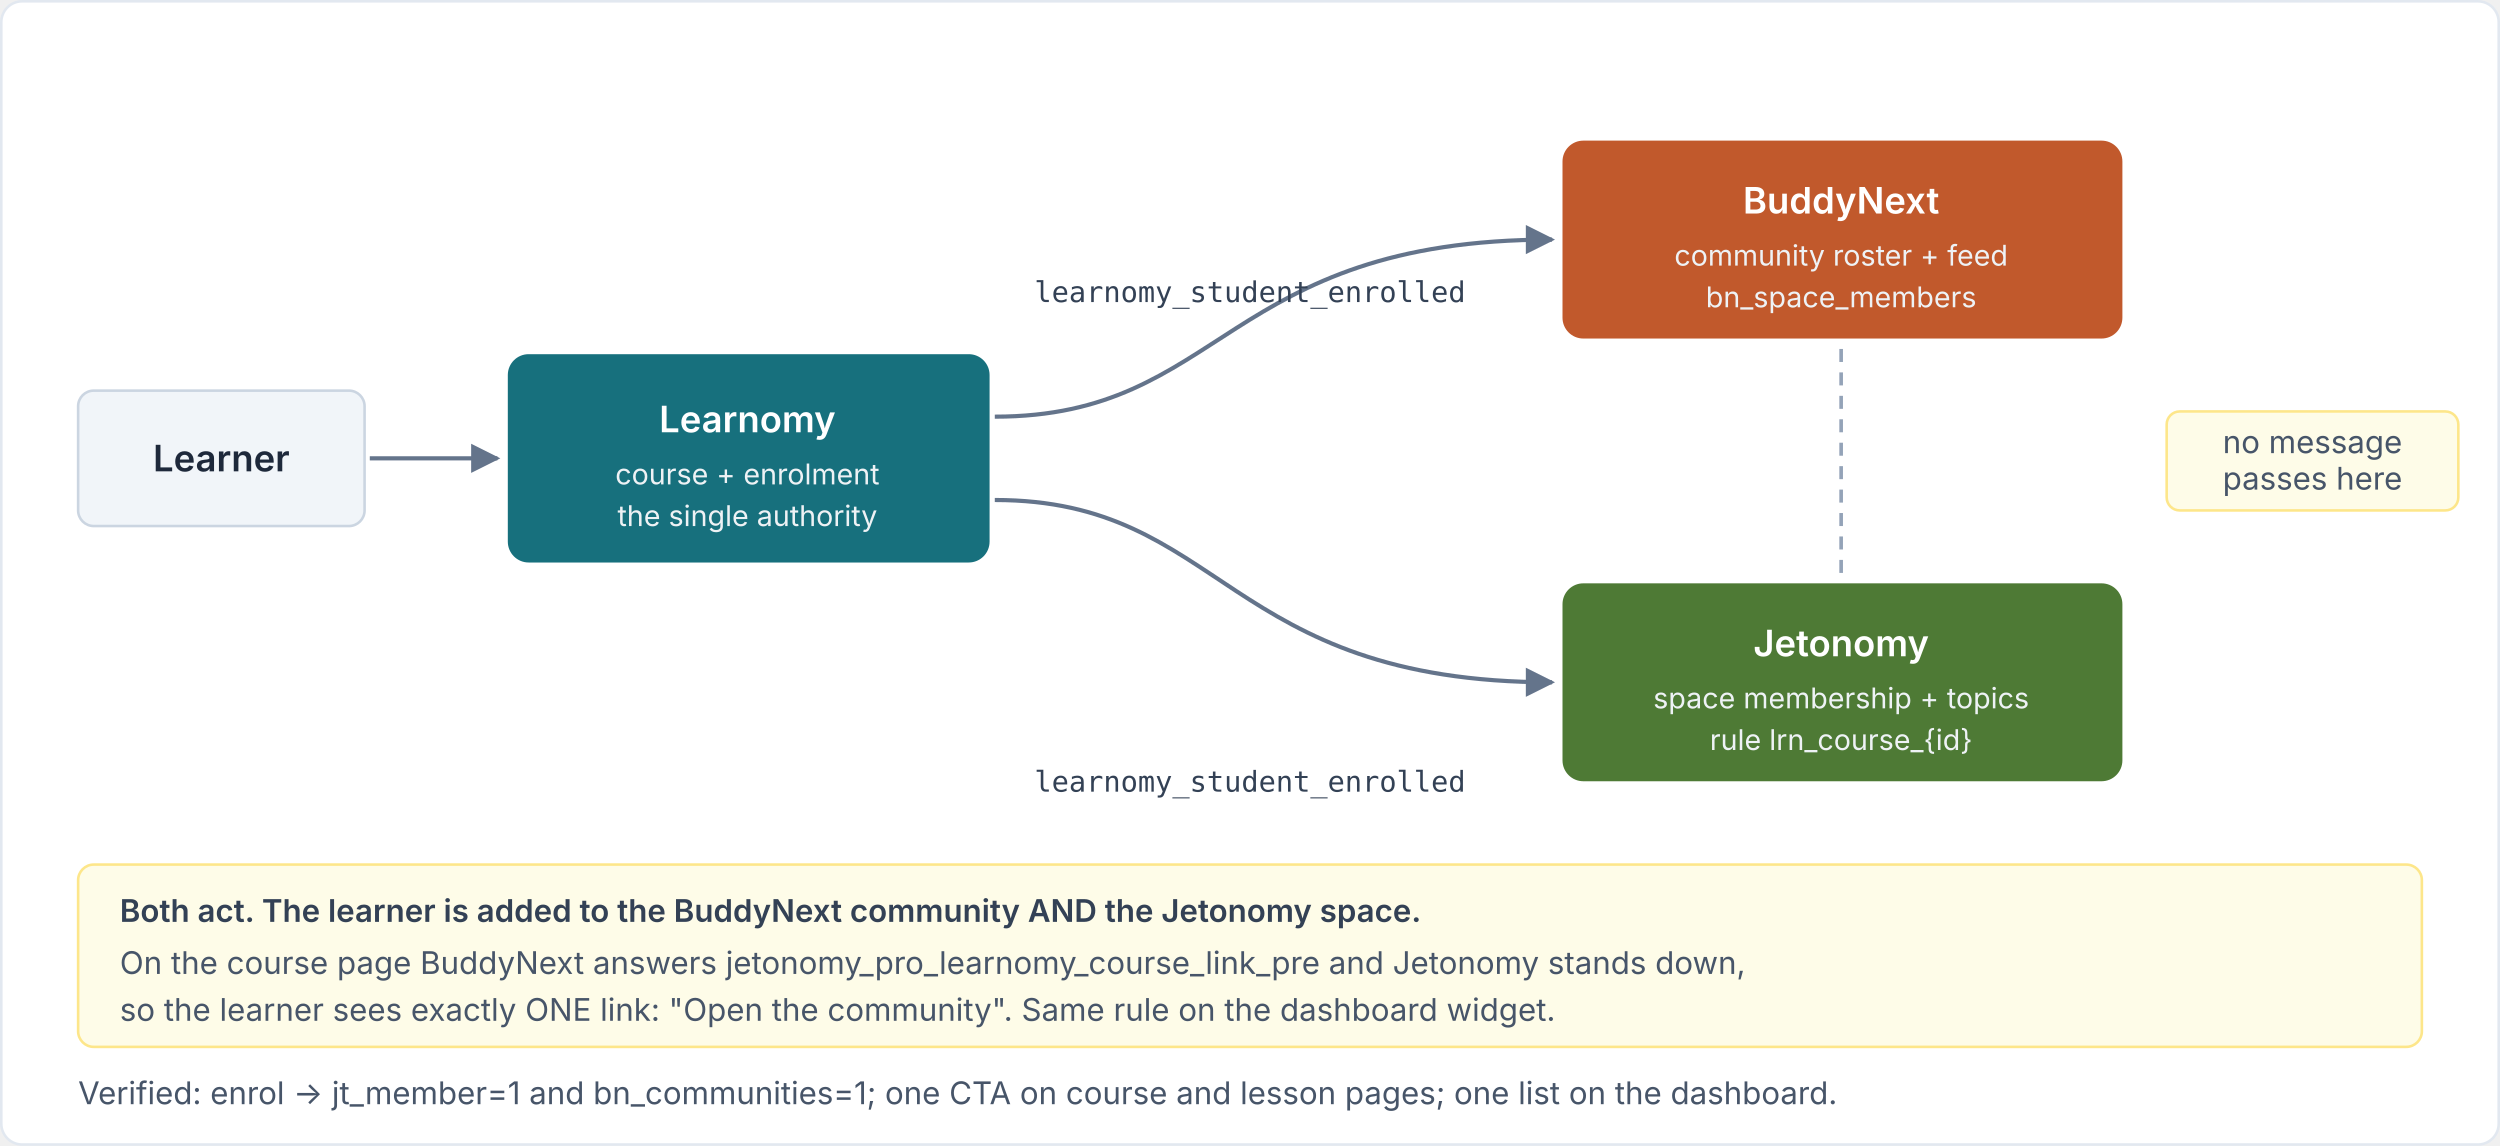
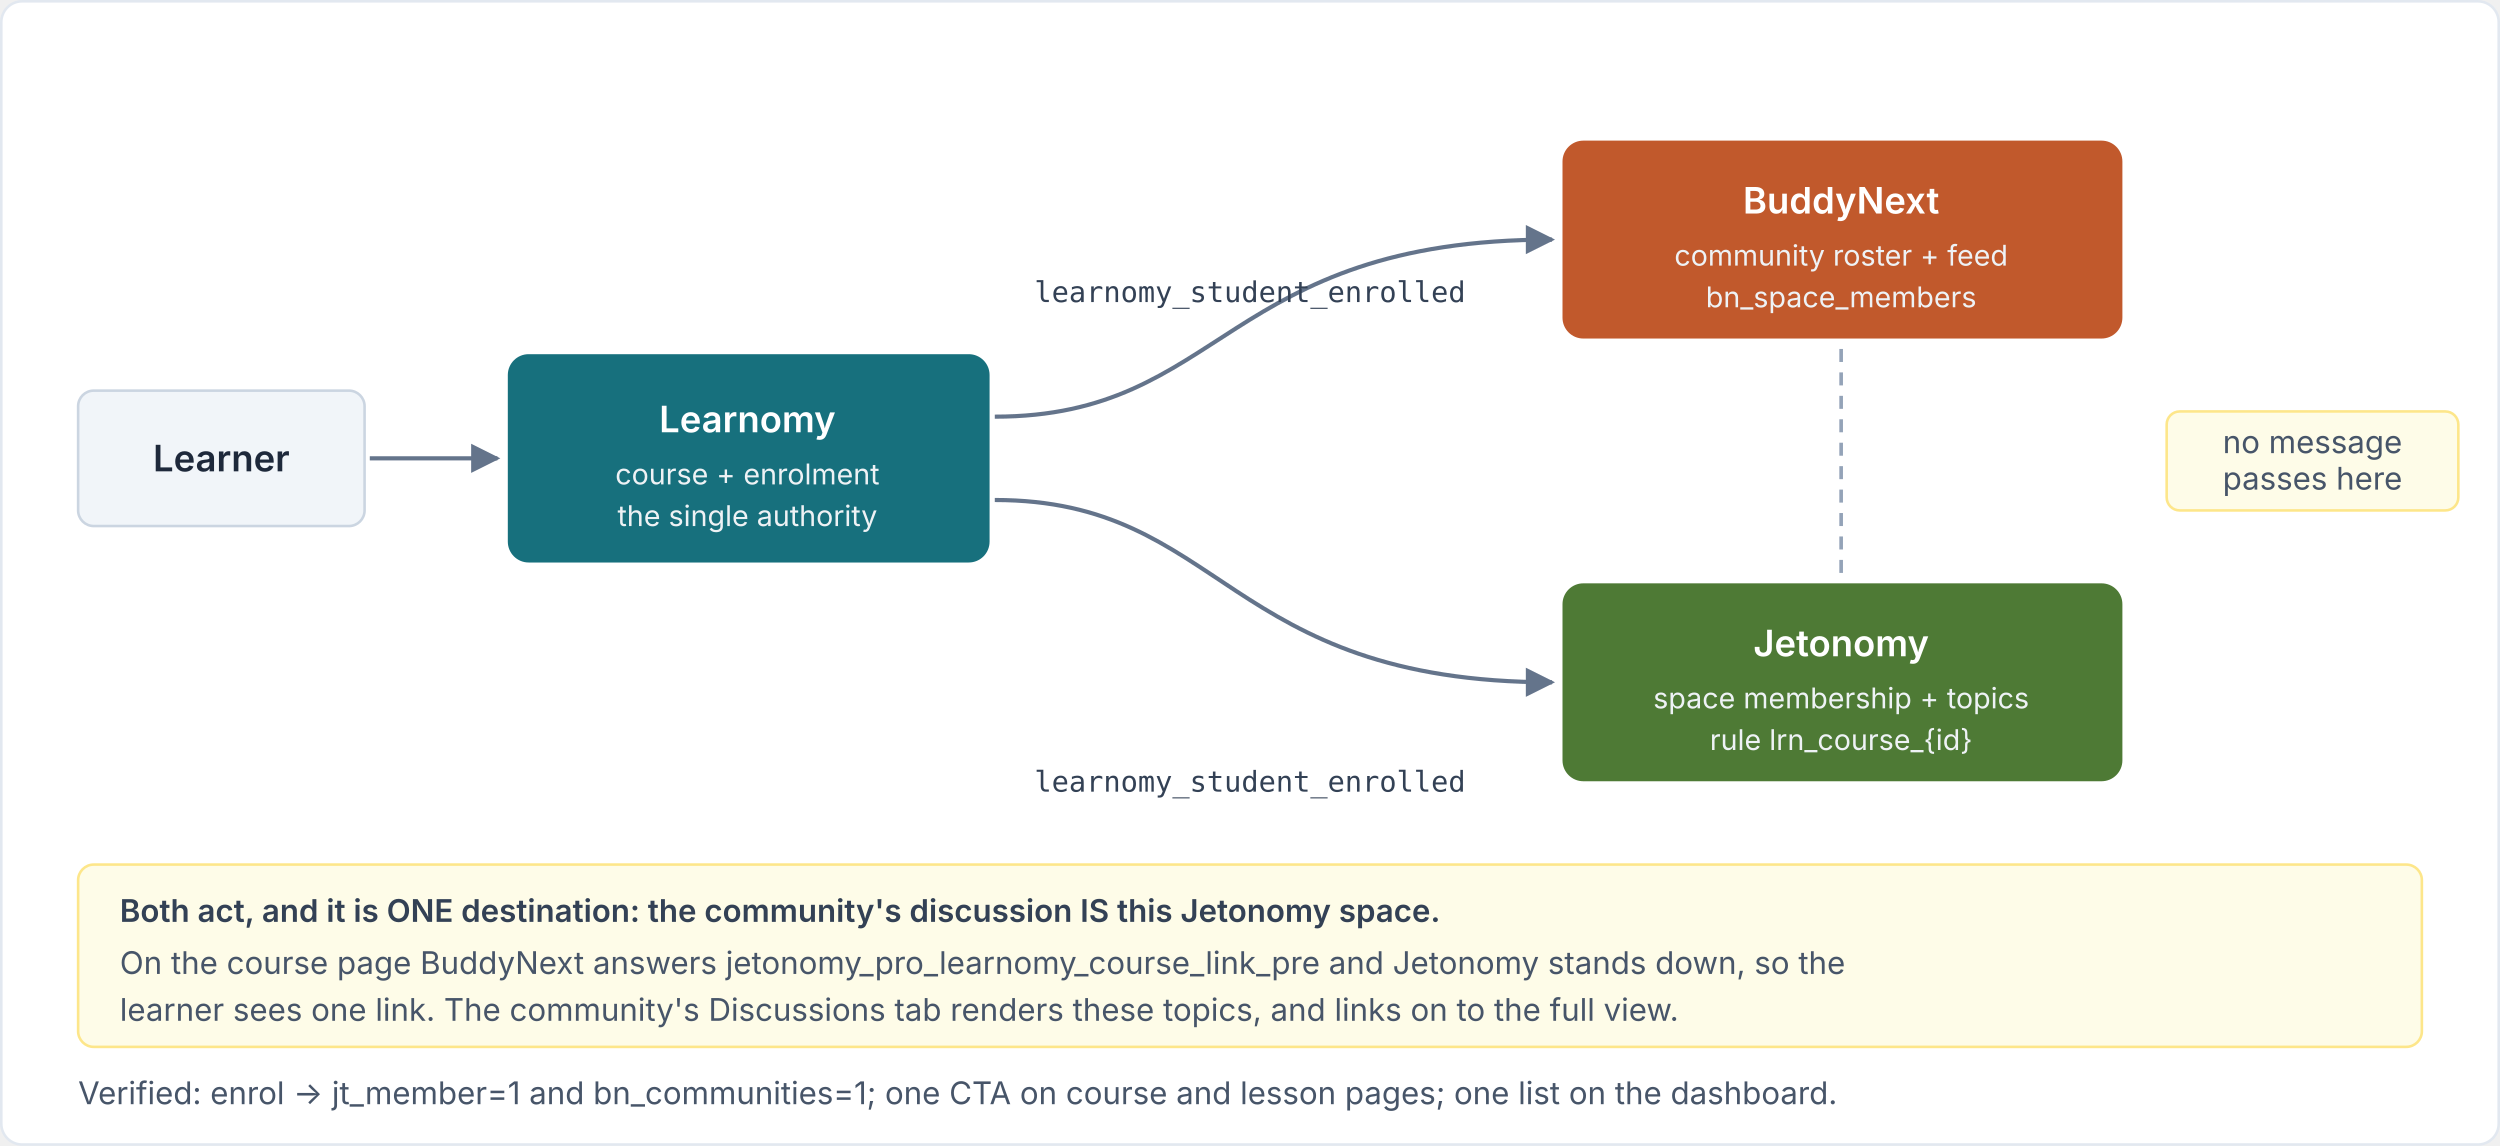
<svg xmlns="http://www.w3.org/2000/svg" viewBox="0 0 960 440" width="960" height="440" role="img" aria-labelledby="t d">
  <style>
    .bg    { fill: #ffffff; stroke: #e2e8f0; }
    .lrn   { fill: #17707d; }
    .bn    { fill: #c1592c; }
    .jt    { fill: #4e7a35; }
    .actor { fill: #f1f5f9; stroke: #cbd5e1; }
    .note  { fill: #fefce8; stroke: #fde68a; }
    .n     { font: 600 14px system-ui, -apple-system, "Segoe UI", sans-serif; fill: #ffffff; }
    .na    { font: 600 14px system-ui, -apple-system, "Segoe UI", sans-serif; fill: #1e293b; }
    .sub   { font: 400 11px system-ui, -apple-system, "Segoe UI", sans-serif; fill: #eef2f5; }
    .lbl   { font: 400 11px ui-monospace, SFMono-Regular, Menlo, monospace; fill: #334155; }
    .cap   { font: 400 12px system-ui, -apple-system, "Segoe UI", sans-serif; fill: #475569; }
    .capb  { font: 600 12px system-ui, -apple-system, "Segoe UI", sans-serif; fill: #334155; }
    .arrow { stroke: #64748b; stroke-width: 1.6; fill: none; }
    .none  { stroke: #94a3b8; stroke-width: 1.4; fill: none; stroke-dasharray: 5 4; }
  </style>
  <defs>
    <marker id="a" viewBox="0 0 10 10" refX="9" refY="5" markerWidth="7" markerHeight="7" orient="auto-start-reverse">
      <path d="M 0 0 L 10 5 L 0 10 z" fill="#64748b" />
    </marker>
  </defs>
  <rect class="bg" x="0.5" y="0.5" width="959" height="439" rx="8" />
  <rect class="actor" x="30" y="150" width="110" height="52" rx="6" />
  <text class="na" x="85" y="181" text-anchor="middle">Learner</text>
  <rect class="lrn" x="195" y="136" width="185" height="80" rx="8" />
  <text class="n" x="287" y="166" text-anchor="middle">Learnomy</text>
  <text class="sub" x="287" y="186" text-anchor="middle">course + enrolment</text>
  <text class="sub" x="287" y="202" text-anchor="middle">the single authority</text>
  <path class="arrow" d="M 142 176 L 191 176" marker-end="url(#a)" />
  <path class="arrow" d="M 382 160 C 470 160 470 92 596 92" marker-end="url(#a)" />
  <path class="arrow" d="M 382 192 C 470 192 470 262 596 262" marker-end="url(#a)" />
  <text class="lbl" x="480" y="116" text-anchor="middle">learnomy_student_enrolled</text>
  <text class="lbl" x="480" y="304" text-anchor="middle">learnomy_student_enrolled</text>
  <rect class="bn" x="600" y="54" width="215" height="76" rx="8" />
  <text class="n" x="707" y="82" text-anchor="middle">BuddyNext</text>
  <text class="sub" x="707" y="102" text-anchor="middle">community roster + feed</text>
  <text class="sub" x="707" y="118" text-anchor="middle">bn_space_members</text>
  <rect class="jt" x="600" y="224" width="215" height="76" rx="8" />
  <text class="n" x="707" y="252" text-anchor="middle">Jetonomy</text>
  <text class="sub" x="707" y="272" text-anchor="middle">space membership + topics</text>
  <text class="sub" x="707" y="288" text-anchor="middle">rule lrn_course_{id}</text>
  <path class="none" d="M 707 134 L 707 220" />
  <rect class="note" x="832" y="158" width="112" height="38" rx="5" />
  <text class="cap" x="888" y="174" text-anchor="middle">no message</text>
  <text class="cap" x="888" y="188" text-anchor="middle">passes here</text>
  <rect class="note" x="30" y="332" width="900" height="70" rx="6" />
-   <text class="capb" x="46" y="354">Both act. The learner is added to the BuddyNext community AND the Jetonomy space.</text>
-   <text class="cap" x="46" y="374">On the course page BuddyNext answers jetonomy_pro_learnomy_course_link_pre and Jetonomy stands down,</text>
-   <text class="cap" x="46" y="392">so the learner sees exactly ONE link: "Open the community". Same rule on the dashboard widget.</text>
+   <text class="capb" x="46" y="354">Both act, and it is ONE destination: the community's discussion IS this Jetonomy space.</text>
+   <text class="cap" x="46" y="374">On the course page BuddyNext answers jetonomy_pro_learnomy_course_link_pre and Jetonomy stands down, so the</text>
+   <text class="cap" x="46" y="392">learner sees one link. The community's Discussions tab renders these topics, and links on to the full view.</text>
  <text class="cap" x="30" y="424">Verified: enrol -&gt; jt_member=1 and bn_communities=1; one CTA on course and lesson pages; one list on the dashboard.</text>
</svg>
